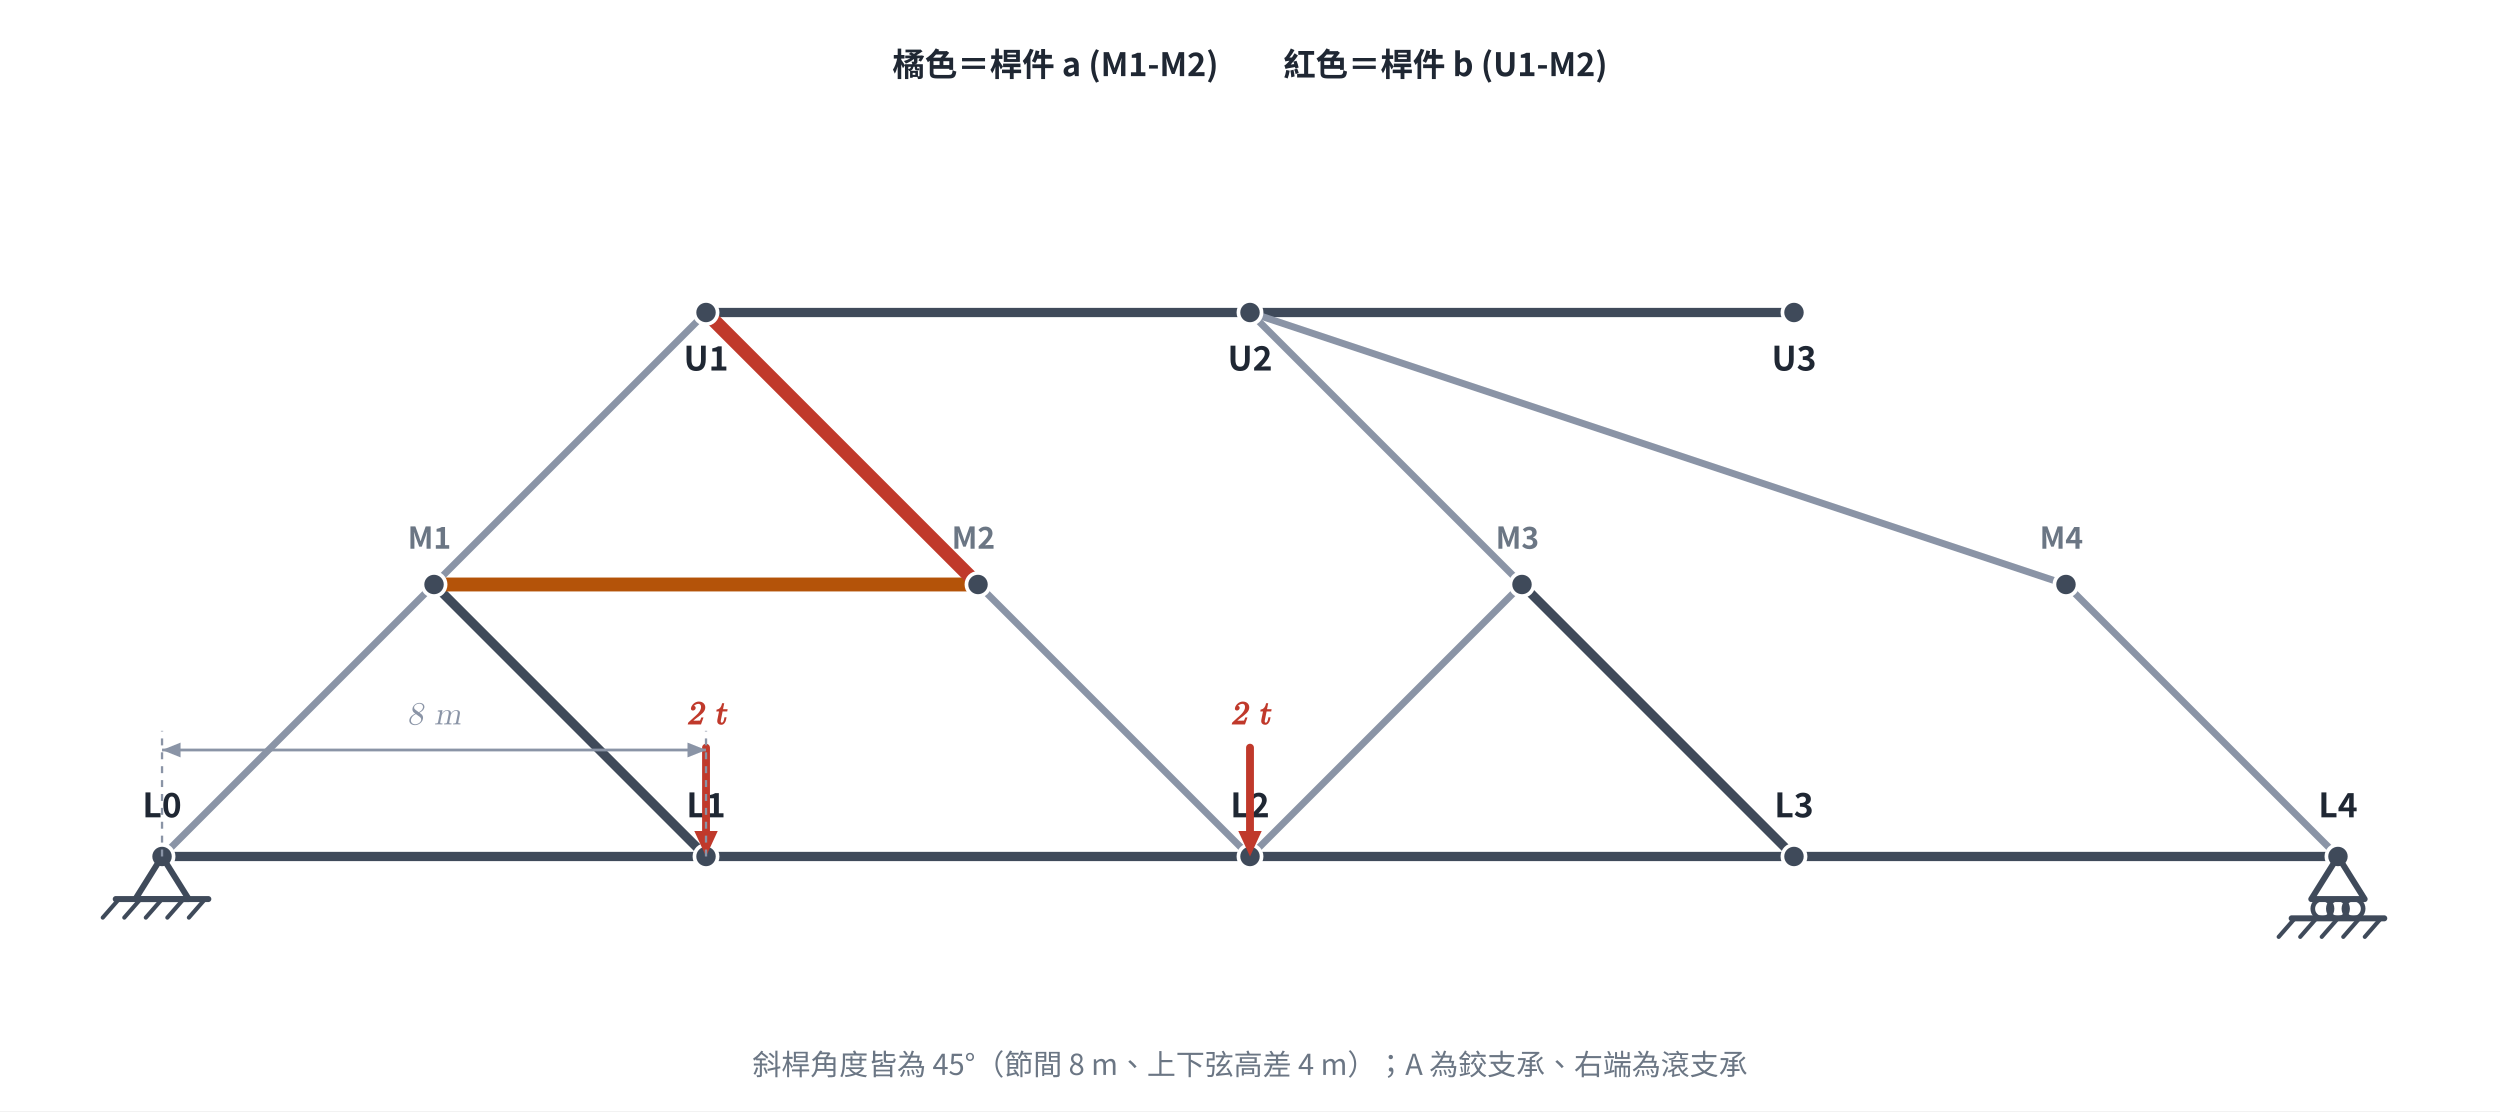
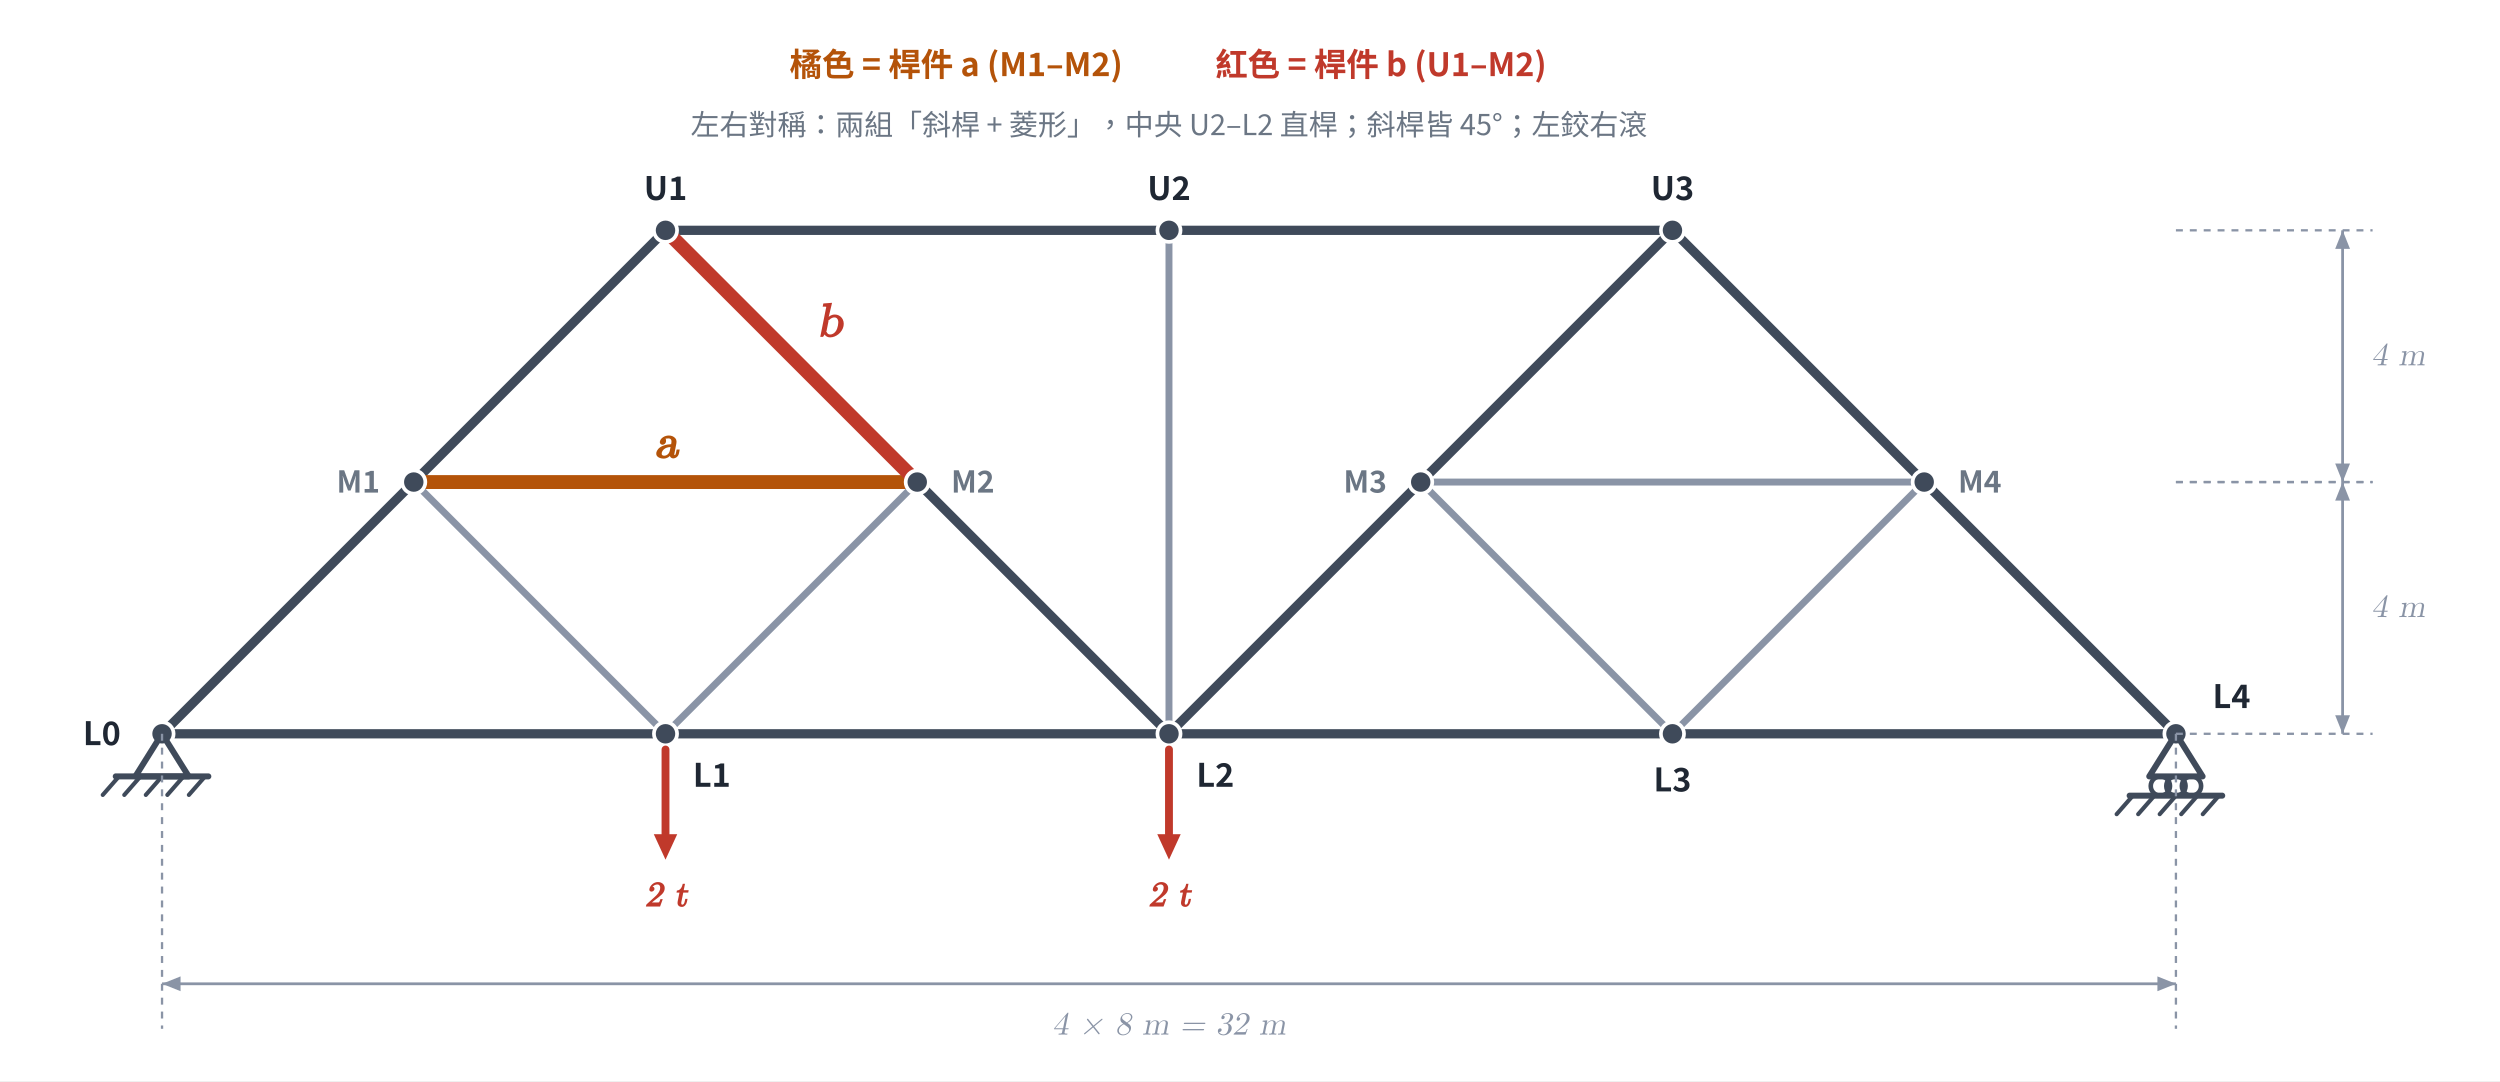
- <svg xmlns="http://www.w3.org/2000/svg" width="1080" height="480" viewBox="0 0 1080 480">
-   <rect width="1080" height="480" fill="#FFFFFF" />
-   <line x1="70.00" y1="370.00" x2="305.00" y2="370.00" stroke="#3F4A5A" stroke-width="4.0" stroke-linecap="butt" opacity="1.0" />
-   <line x1="305.00" y1="370.00" x2="540.00" y2="370.00" stroke="#3F4A5A" stroke-width="4.0" stroke-linecap="butt" opacity="1.0" />
-   <line x1="540.00" y1="370.00" x2="775.00" y2="370.00" stroke="#3F4A5A" stroke-width="4.0" stroke-linecap="butt" opacity="1.0" />
-   <line x1="775.00" y1="370.00" x2="1010.00" y2="370.00" stroke="#3F4A5A" stroke-width="4.0" stroke-linecap="butt" opacity="1.0" />
-   <line x1="305.00" y1="135.00" x2="540.00" y2="135.00" stroke="#3F4A5A" stroke-width="4.0" stroke-linecap="butt" opacity="1.0" />
-   <line x1="540.00" y1="135.00" x2="775.00" y2="135.00" stroke="#3F4A5A" stroke-width="4.0" stroke-linecap="butt" opacity="1.0" />
-   <line x1="187.50" y1="252.50" x2="305.00" y2="370.00" stroke="#3F4A5A" stroke-width="4.0" stroke-linecap="butt" opacity="1.0" />
-   <line x1="657.50" y1="252.50" x2="775.00" y2="370.00" stroke="#3F4A5A" stroke-width="4.0" stroke-linecap="butt" opacity="1.0" />
-   <line x1="70.00" y1="370.00" x2="187.50" y2="252.50" stroke="#8A94A6" stroke-width="3.0" stroke-linecap="butt" opacity="1.0" />
-   <line x1="187.50" y1="252.50" x2="305.00" y2="135.00" stroke="#8A94A6" stroke-width="3.0" stroke-linecap="butt" opacity="1.0" />
-   <line x1="305.00" y1="135.00" x2="422.50" y2="252.50" stroke="#8A94A6" stroke-width="3.0" stroke-linecap="butt" opacity="1.0" />
-   <line x1="422.50" y1="252.50" x2="540.00" y2="370.00" stroke="#8A94A6" stroke-width="3.0" stroke-linecap="butt" opacity="1.0" />
-   <line x1="540.00" y1="370.00" x2="657.50" y2="252.50" stroke="#8A94A6" stroke-width="3.0" stroke-linecap="butt" opacity="1.0" />
-   <line x1="657.50" y1="252.50" x2="540.00" y2="135.00" stroke="#8A94A6" stroke-width="3.0" stroke-linecap="butt" opacity="1.0" />
-   <line x1="540.00" y1="135.00" x2="892.50" y2="252.50" stroke="#8A94A6" stroke-width="3.0" stroke-linecap="butt" opacity="1.0" />
-   <line x1="892.50" y1="252.50" x2="1010.00" y2="370.00" stroke="#8A94A6" stroke-width="3.0" stroke-linecap="butt" opacity="1.0" />
-   <line x1="187.50" y1="252.50" x2="422.50" y2="252.50" stroke="#B45309" stroke-width="6.0" stroke-linecap="butt" opacity="1.0" />
-   <line x1="305.00" y1="135.00" x2="422.50" y2="252.50" stroke="#C0392B" stroke-width="6.0" stroke-linecap="butt" opacity="1.0" />
-   <circle cx="70.00" cy="370.00" r="5.0" fill="#3F4A5A" stroke="#FFFFFF" stroke-width="1.6" />
-   <circle cx="305.00" cy="370.00" r="5.0" fill="#3F4A5A" stroke="#FFFFFF" stroke-width="1.6" />
-   <circle cx="540.00" cy="370.00" r="5.0" fill="#3F4A5A" stroke="#FFFFFF" stroke-width="1.6" />
-   <circle cx="775.00" cy="370.00" r="5.0" fill="#3F4A5A" stroke="#FFFFFF" stroke-width="1.6" />
-   <circle cx="1010.00" cy="370.00" r="5.0" fill="#3F4A5A" stroke="#FFFFFF" stroke-width="1.6" />
-   <circle cx="305.00" cy="135.00" r="5.0" fill="#3F4A5A" stroke="#FFFFFF" stroke-width="1.6" />
-   <circle cx="540.00" cy="135.00" r="5.0" fill="#3F4A5A" stroke="#FFFFFF" stroke-width="1.6" />
-   <circle cx="775.00" cy="135.00" r="5.0" fill="#3F4A5A" stroke="#FFFFFF" stroke-width="1.6" />
-   <circle cx="187.50" cy="252.50" r="5.0" fill="#3F4A5A" stroke="#FFFFFF" stroke-width="1.6" />
-   <circle cx="422.50" cy="252.50" r="5.0" fill="#3F4A5A" stroke="#FFFFFF" stroke-width="1.6" />
-   <circle cx="657.50" cy="252.50" r="5.0" fill="#3F4A5A" stroke="#FFFFFF" stroke-width="1.6" />
-   <circle cx="892.50" cy="252.50" r="5.0" fill="#3F4A5A" stroke="#FFFFFF" stroke-width="1.6" />
-   <text x="70.00" y="348.00" font-family="'Noto Sans CJK TC','Noto Sans TC','Microsoft JhengHei','PingFang TC','Heiti TC',sans-serif" font-size="14.5" fill="#1F2733" text-anchor="middle" dominant-baseline="middle" font-weight="700">L0</text>
-   <text x="305.00" y="348.00" font-family="'Noto Sans CJK TC','Noto Sans TC','Microsoft JhengHei','PingFang TC','Heiti TC',sans-serif" font-size="14.5" fill="#1F2733" text-anchor="middle" dominant-baseline="middle" font-weight="700">L1</text>
-   <text x="540.00" y="348.00" font-family="'Noto Sans CJK TC','Noto Sans TC','Microsoft JhengHei','PingFang TC','Heiti TC',sans-serif" font-size="14.5" fill="#1F2733" text-anchor="middle" dominant-baseline="middle" font-weight="700">L2</text>
-   <text x="775.00" y="348.00" font-family="'Noto Sans CJK TC','Noto Sans TC','Microsoft JhengHei','PingFang TC','Heiti TC',sans-serif" font-size="14.5" fill="#1F2733" text-anchor="middle" dominant-baseline="middle" font-weight="700">L3</text>
-   <text x="1010.00" y="348.00" font-family="'Noto Sans CJK TC','Noto Sans TC','Microsoft JhengHei','PingFang TC','Heiti TC',sans-serif" font-size="14.5" fill="#1F2733" text-anchor="middle" dominant-baseline="middle" font-weight="700">L4</text>
-   <text x="305.00" y="155.00" font-family="'Noto Sans CJK TC','Noto Sans TC','Microsoft JhengHei','PingFang TC','Heiti TC',sans-serif" font-size="14.5" fill="#1F2733" text-anchor="middle" dominant-baseline="middle" font-weight="700">U1</text>
-   <text x="540.00" y="155.00" font-family="'Noto Sans CJK TC','Noto Sans TC','Microsoft JhengHei','PingFang TC','Heiti TC',sans-serif" font-size="14.5" fill="#1F2733" text-anchor="middle" dominant-baseline="middle" font-weight="700">U2</text>
-   <text x="775.00" y="155.00" font-family="'Noto Sans CJK TC','Noto Sans TC','Microsoft JhengHei','PingFang TC','Heiti TC',sans-serif" font-size="14.5" fill="#1F2733" text-anchor="middle" dominant-baseline="middle" font-weight="700">U3</text>
-   <text x="185.50" y="232.50" font-family="'Noto Sans CJK TC','Noto Sans TC','Microsoft JhengHei','PingFang TC','Heiti TC',sans-serif" font-size="13" fill="#6B7684" text-anchor="middle" dominant-baseline="middle" font-weight="700">M1</text>
-   <text x="420.50" y="232.50" font-family="'Noto Sans CJK TC','Noto Sans TC','Microsoft JhengHei','PingFang TC','Heiti TC',sans-serif" font-size="13" fill="#6B7684" text-anchor="middle" dominant-baseline="middle" font-weight="700">M2</text>
-   <text x="655.50" y="232.50" font-family="'Noto Sans CJK TC','Noto Sans TC','Microsoft JhengHei','PingFang TC','Heiti TC',sans-serif" font-size="13" fill="#6B7684" text-anchor="middle" dominant-baseline="middle" font-weight="700">M3</text>
-   <text x="890.50" y="232.50" font-family="'Noto Sans CJK TC','Noto Sans TC','Microsoft JhengHei','PingFang TC','Heiti TC',sans-serif" font-size="13" fill="#6B7684" text-anchor="middle" dominant-baseline="middle" font-weight="700">M4</text>
-   <polygon points="70.00,370.00 58.48,388.40 81.52,388.40" fill="none" stroke="#3F4A5A" stroke-width="2.6" stroke-linejoin="round" />
-   <line x1="50.00" y1="388.40" x2="90.00" y2="388.40" stroke="#3F4A5A" stroke-width="2.6" stroke-linecap="round" />
-   <line x1="51.40" y1="388.40" x2="44.40" y2="396.40" stroke="#3F4A5A" stroke-width="1.8" stroke-linecap="round" />
-   <line x1="60.70" y1="388.40" x2="53.70" y2="396.40" stroke="#3F4A5A" stroke-width="1.8" stroke-linecap="round" />
-   <line x1="70.00" y1="388.40" x2="63.00" y2="396.40" stroke="#3F4A5A" stroke-width="1.8" stroke-linecap="round" />
-   <line x1="79.30" y1="388.40" x2="72.30" y2="396.40" stroke="#3F4A5A" stroke-width="1.8" stroke-linecap="round" />
-   <line x1="88.60" y1="388.40" x2="81.60" y2="396.40" stroke="#3F4A5A" stroke-width="1.8" stroke-linecap="round" />
-   <polygon points="1010.00,370.00 998.48,388.40 1021.52,388.40" fill="none" stroke="#3F4A5A" stroke-width="2.6" stroke-linejoin="round" />
-   <circle cx="1003.28" cy="392.56" r="4.16" fill="none" stroke="#3F4A5A" stroke-width="2" />
-   <circle cx="1010.00" cy="392.56" r="4.16" fill="none" stroke="#3F4A5A" stroke-width="2" />
-   <circle cx="1016.72" cy="392.56" r="4.16" fill="none" stroke="#3F4A5A" stroke-width="2" />
-   <line x1="990.00" y1="396.72" x2="1030.00" y2="396.72" stroke="#3F4A5A" stroke-width="2.6" stroke-linecap="round" />
-   <line x1="991.40" y1="396.72" x2="984.40" y2="404.72" stroke="#3F4A5A" stroke-width="1.8" stroke-linecap="round" />
-   <line x1="1000.70" y1="396.72" x2="993.70" y2="404.72" stroke="#3F4A5A" stroke-width="1.8" stroke-linecap="round" />
-   <line x1="1010.00" y1="396.72" x2="1003.00" y2="404.72" stroke="#3F4A5A" stroke-width="1.8" stroke-linecap="round" />
-   <line x1="1019.30" y1="396.72" x2="1012.30" y2="404.72" stroke="#3F4A5A" stroke-width="1.8" stroke-linecap="round" />
-   <line x1="1028.60" y1="396.72" x2="1021.60" y2="404.72" stroke="#3F4A5A" stroke-width="1.8" stroke-linecap="round" />
-   <line x1="305.00" y1="323.00" x2="305.00" y2="359.00" stroke="#C0392B" stroke-width="3.4" stroke-linecap="round" />
-   <polygon points="305.00,370.00 299.94,359.00 310.06,359.00" fill="#C0392B" />
-   <text x="305.00" y="309.00" font-family="'Latin Modern Math','Cambria Math','Times New Roman','Nimbus Roman',serif" font-size="14" fill="#C0392B" text-anchor="middle" dominant-baseline="middle" font-weight="700" font-style="italic">2 t</text>
-   <line x1="540.00" y1="323.00" x2="540.00" y2="359.00" stroke="#C0392B" stroke-width="3.4" stroke-linecap="round" />
-   <polygon points="540.00,370.00 534.94,359.00 545.06,359.00" fill="#C0392B" />
-   <text x="540.00" y="309.00" font-family="'Latin Modern Math','Cambria Math','Times New Roman','Nimbus Roman',serif" font-size="14" fill="#C0392B" text-anchor="middle" dominant-baseline="middle" font-weight="700" font-style="italic">2 t</text>
-   <line x1="70.00" y1="370.00" x2="70.00" y2="315.72" stroke="#8A94A6" stroke-width="1" stroke-dasharray="3 3" />
-   <line x1="305.00" y1="370.00" x2="305.00" y2="315.72" stroke="#8A94A6" stroke-width="1" stroke-dasharray="3 3" />
-   <line x1="70.00" y1="324.00" x2="305.00" y2="324.00" stroke="#8A94A6" stroke-width="1.2" />
-   <polygon points="70.00,324.00 78.00,327.20 78.00,320.80" fill="#8A94A6" />
-   <polygon points="305.00,324.00 297.00,320.80 297.00,327.20" fill="#8A94A6" />
-   <text x="187.50" y="309.00" font-family="'Latin Modern Math','Cambria Math','Times New Roman','Nimbus Roman',serif" font-size="14" fill="#8A94A6" text-anchor="middle" dominant-baseline="middle" font-weight="400" font-style="italic">8 m</text>
-   <text x="540.00" y="28.00" font-family="'Noto Sans CJK TC','Noto Sans TC','Microsoft JhengHei','PingFang TC','Heiti TC',sans-serif" font-size="14" fill="#1F2733" text-anchor="middle" dominant-baseline="middle" font-weight="700">橘色＝桿件 a (M1-M2)　　紅色＝桿件 b (U1-M2)</text>
-   <text x="540.00" y="460.00" font-family="'Noto Sans CJK TC','Noto Sans TC','Microsoft JhengHei','PingFang TC','Heiti TC',sans-serif" font-size="12.5" fill="#6B7684" text-anchor="middle" dominant-baseline="middle" font-weight="400">斜桿角度皆為 45°（節間 8 m、上下弦高差 4 m）；A 為鉸支承、右端為滾支承</text>
+ <svg xmlns="http://www.w3.org/2000/svg" width="1080" height="467" viewBox="0 0 1080 467">
+   <rect width="1080" height="467" fill="#FFFFFF" />
+   <line x1="70.00" y1="317.00" x2="287.50" y2="317.00" stroke="#3F4A5A" stroke-width="4.0" stroke-linecap="butt" opacity="1.0" />
+   <line x1="287.50" y1="317.00" x2="505.00" y2="317.00" stroke="#3F4A5A" stroke-width="4.0" stroke-linecap="butt" opacity="1.0" />
+   <line x1="505.00" y1="317.00" x2="722.50" y2="317.00" stroke="#3F4A5A" stroke-width="4.0" stroke-linecap="butt" opacity="1.0" />
+   <line x1="722.50" y1="317.00" x2="940.00" y2="317.00" stroke="#3F4A5A" stroke-width="4.0" stroke-linecap="butt" opacity="1.0" />
+   <line x1="287.50" y1="99.50" x2="505.00" y2="99.50" stroke="#3F4A5A" stroke-width="4.0" stroke-linecap="butt" opacity="1.0" />
+   <line x1="505.00" y1="99.50" x2="722.50" y2="99.50" stroke="#3F4A5A" stroke-width="4.0" stroke-linecap="butt" opacity="1.0" />
+   <line x1="70.00" y1="317.00" x2="178.75" y2="208.25" stroke="#3F4A5A" stroke-width="4.0" stroke-linecap="butt" opacity="1.0" />
+   <line x1="178.75" y1="208.25" x2="287.50" y2="99.50" stroke="#3F4A5A" stroke-width="4.0" stroke-linecap="butt" opacity="1.0" />
+   <line x1="287.50" y1="99.50" x2="396.25" y2="208.25" stroke="#3F4A5A" stroke-width="4.0" stroke-linecap="butt" opacity="1.0" />
+   <line x1="396.25" y1="208.25" x2="505.00" y2="317.00" stroke="#3F4A5A" stroke-width="4.0" stroke-linecap="butt" opacity="1.0" />
+   <line x1="505.00" y1="317.00" x2="613.75" y2="208.25" stroke="#3F4A5A" stroke-width="4.0" stroke-linecap="butt" opacity="1.0" />
+   <line x1="613.75" y1="208.25" x2="722.50" y2="99.50" stroke="#3F4A5A" stroke-width="4.0" stroke-linecap="butt" opacity="1.0" />
+   <line x1="722.50" y1="99.50" x2="831.25" y2="208.25" stroke="#3F4A5A" stroke-width="4.0" stroke-linecap="butt" opacity="1.0" />
+   <line x1="831.25" y1="208.25" x2="940.00" y2="317.00" stroke="#3F4A5A" stroke-width="4.0" stroke-linecap="butt" opacity="1.0" />
+   <line x1="178.75" y1="208.25" x2="287.50" y2="317.00" stroke="#8A94A6" stroke-width="3.0" stroke-linecap="butt" opacity="1.0" />
+   <line x1="396.25" y1="208.25" x2="287.50" y2="317.00" stroke="#8A94A6" stroke-width="3.0" stroke-linecap="butt" opacity="1.0" />
+   <line x1="613.75" y1="208.25" x2="722.50" y2="317.00" stroke="#8A94A6" stroke-width="3.0" stroke-linecap="butt" opacity="1.0" />
+   <line x1="831.25" y1="208.25" x2="722.50" y2="317.00" stroke="#8A94A6" stroke-width="3.0" stroke-linecap="butt" opacity="1.0" />
+   <line x1="613.75" y1="208.25" x2="831.25" y2="208.25" stroke="#8A94A6" stroke-width="3.0" stroke-linecap="butt" opacity="1.0" />
+   <line x1="505.00" y1="99.50" x2="505.00" y2="317.00" stroke="#8A94A6" stroke-width="3.0" stroke-linecap="butt" opacity="1.0" />
+   <line x1="178.75" y1="208.25" x2="396.25" y2="208.25" stroke="#B45309" stroke-width="6.0" stroke-linecap="butt" opacity="1.0" />
+   <line x1="287.50" y1="99.50" x2="396.25" y2="208.25" stroke="#C0392B" stroke-width="6.0" stroke-linecap="butt" opacity="1.0" />
+   <circle cx="70.00" cy="317.00" r="5.0" fill="#3F4A5A" stroke="#FFFFFF" stroke-width="1.6" />
+   <circle cx="287.50" cy="317.00" r="5.0" fill="#3F4A5A" stroke="#FFFFFF" stroke-width="1.6" />
+   <circle cx="505.00" cy="317.00" r="5.0" fill="#3F4A5A" stroke="#FFFFFF" stroke-width="1.6" />
+   <circle cx="722.50" cy="317.00" r="5.0" fill="#3F4A5A" stroke="#FFFFFF" stroke-width="1.6" />
+   <circle cx="940.00" cy="317.00" r="5.0" fill="#3F4A5A" stroke="#FFFFFF" stroke-width="1.6" />
+   <circle cx="287.50" cy="99.50" r="5.0" fill="#3F4A5A" stroke="#FFFFFF" stroke-width="1.6" />
+   <circle cx="505.00" cy="99.50" r="5.0" fill="#3F4A5A" stroke="#FFFFFF" stroke-width="1.6" />
+   <circle cx="722.50" cy="99.50" r="5.0" fill="#3F4A5A" stroke="#FFFFFF" stroke-width="1.6" />
+   <circle cx="178.75" cy="208.25" r="5.0" fill="#3F4A5A" stroke="#FFFFFF" stroke-width="1.6" />
+   <circle cx="396.25" cy="208.25" r="5.0" fill="#3F4A5A" stroke="#FFFFFF" stroke-width="1.6" />
+   <circle cx="613.75" cy="208.25" r="5.0" fill="#3F4A5A" stroke="#FFFFFF" stroke-width="1.6" />
+   <circle cx="831.25" cy="208.25" r="5.0" fill="#3F4A5A" stroke="#FFFFFF" stroke-width="1.6" />
+   <text x="287.50" y="81.50" font-family="'Noto Sans CJK TC','Noto Sans TC','Microsoft JhengHei','PingFang TC','Heiti TC',sans-serif" font-size="14" fill="#1F2733" text-anchor="middle" dominant-baseline="middle" font-weight="700">U1</text>
+   <text x="505.00" y="81.50" font-family="'Noto Sans CJK TC','Noto Sans TC','Microsoft JhengHei','PingFang TC','Heiti TC',sans-serif" font-size="14" fill="#1F2733" text-anchor="middle" dominant-baseline="middle" font-weight="700">U2</text>
+   <text x="722.50" y="81.50" font-family="'Noto Sans CJK TC','Noto Sans TC','Microsoft JhengHei','PingFang TC','Heiti TC',sans-serif" font-size="14" fill="#1F2733" text-anchor="middle" dominant-baseline="middle" font-weight="700">U3</text>
+   <text x="44.00" y="317.00" font-family="'Noto Sans CJK TC','Noto Sans TC','Microsoft JhengHei','PingFang TC','Heiti TC',sans-serif" font-size="14" fill="#1F2733" text-anchor="middle" dominant-baseline="middle" font-weight="700">L0</text>
+   <text x="964.00" y="301.00" font-family="'Noto Sans CJK TC','Noto Sans TC','Microsoft JhengHei','PingFang TC','Heiti TC',sans-serif" font-size="14" fill="#1F2733" text-anchor="middle" dominant-baseline="middle" font-weight="700">L4</text>
+   <text x="307.50" y="335.00" font-family="'Noto Sans CJK TC','Noto Sans TC','Microsoft JhengHei','PingFang TC','Heiti TC',sans-serif" font-size="14" fill="#1F2733" text-anchor="middle" dominant-baseline="middle" font-weight="700">L1</text>
+   <text x="525.00" y="335.00" font-family="'Noto Sans CJK TC','Noto Sans TC','Microsoft JhengHei','PingFang TC','Heiti TC',sans-serif" font-size="14" fill="#1F2733" text-anchor="middle" dominant-baseline="middle" font-weight="700">L2</text>
+   <text x="722.50" y="337.00" font-family="'Noto Sans CJK TC','Noto Sans TC','Microsoft JhengHei','PingFang TC','Heiti TC',sans-serif" font-size="14" fill="#1F2733" text-anchor="middle" dominant-baseline="middle" font-weight="700">L3</text>
+   <text x="154.75" y="208.25" font-family="'Noto Sans CJK TC','Noto Sans TC','Microsoft JhengHei','PingFang TC','Heiti TC',sans-serif" font-size="13" fill="#6B7684" text-anchor="middle" dominant-baseline="middle" font-weight="700">M1</text>
+   <text x="420.25" y="208.25" font-family="'Noto Sans CJK TC','Noto Sans TC','Microsoft JhengHei','PingFang TC','Heiti TC',sans-serif" font-size="13" fill="#6B7684" text-anchor="middle" dominant-baseline="middle" font-weight="700">M2</text>
+   <text x="589.75" y="208.25" font-family="'Noto Sans CJK TC','Noto Sans TC','Microsoft JhengHei','PingFang TC','Heiti TC',sans-serif" font-size="13" fill="#6B7684" text-anchor="middle" dominant-baseline="middle" font-weight="700">M3</text>
+   <text x="855.25" y="208.25" font-family="'Noto Sans CJK TC','Noto Sans TC','Microsoft JhengHei','PingFang TC','Heiti TC',sans-serif" font-size="13" fill="#6B7684" text-anchor="middle" dominant-baseline="middle" font-weight="700">M4</text>
+   <text x="287.50" y="192.25" font-family="'Latin Modern Math','Cambria Math','Times New Roman','Nimbus Roman',serif" font-size="20" fill="#B45309" text-anchor="middle" dominant-baseline="middle" font-weight="700" font-style="italic">a</text>
+   <text x="357.88" y="139.88" font-family="'Latin Modern Math','Cambria Math','Times New Roman','Nimbus Roman',serif" font-size="20" fill="#C0392B" text-anchor="middle" dominant-baseline="middle" font-weight="700" font-style="italic">b</text>
+   <polygon points="70.00,317.00 58.48,335.40 81.52,335.40" fill="none" stroke="#3F4A5A" stroke-width="2.6" stroke-linejoin="round" />
+   <line x1="50.00" y1="335.40" x2="90.00" y2="335.40" stroke="#3F4A5A" stroke-width="2.6" stroke-linecap="round" />
+   <line x1="51.40" y1="335.40" x2="44.40" y2="343.40" stroke="#3F4A5A" stroke-width="1.8" stroke-linecap="round" />
+   <line x1="60.70" y1="335.40" x2="53.70" y2="343.40" stroke="#3F4A5A" stroke-width="1.8" stroke-linecap="round" />
+   <line x1="70.00" y1="335.40" x2="63.00" y2="343.40" stroke="#3F4A5A" stroke-width="1.8" stroke-linecap="round" />
+   <line x1="79.30" y1="335.40" x2="72.30" y2="343.40" stroke="#3F4A5A" stroke-width="1.8" stroke-linecap="round" />
+   <line x1="88.60" y1="335.40" x2="81.60" y2="343.40" stroke="#3F4A5A" stroke-width="1.8" stroke-linecap="round" />
+   <polygon points="940.00,317.00 928.48,335.40 951.52,335.40" fill="none" stroke="#3F4A5A" stroke-width="2.6" stroke-linejoin="round" />
+   <circle cx="933.28" cy="339.56" r="4.16" fill="none" stroke="#3F4A5A" stroke-width="2" />
+   <circle cx="940.00" cy="339.56" r="4.16" fill="none" stroke="#3F4A5A" stroke-width="2" />
+   <circle cx="946.72" cy="339.56" r="4.16" fill="none" stroke="#3F4A5A" stroke-width="2" />
+   <line x1="920.00" y1="343.72" x2="960.00" y2="343.72" stroke="#3F4A5A" stroke-width="2.6" stroke-linecap="round" />
+   <line x1="921.40" y1="343.72" x2="914.40" y2="351.72" stroke="#3F4A5A" stroke-width="1.8" stroke-linecap="round" />
+   <line x1="930.70" y1="343.72" x2="923.70" y2="351.72" stroke="#3F4A5A" stroke-width="1.8" stroke-linecap="round" />
+   <line x1="940.00" y1="343.72" x2="933.00" y2="351.72" stroke="#3F4A5A" stroke-width="1.8" stroke-linecap="round" />
+   <line x1="949.30" y1="343.72" x2="942.30" y2="351.72" stroke="#3F4A5A" stroke-width="1.8" stroke-linecap="round" />
+   <line x1="958.60" y1="343.72" x2="951.60" y2="351.72" stroke="#3F4A5A" stroke-width="1.8" stroke-linecap="round" />
+   <line x1="287.50" y1="323.80" x2="287.50" y2="360.38" stroke="#C0392B" stroke-width="3.4" stroke-linecap="round" />
+   <polygon points="287.50,371.38 282.44,360.38 292.56,360.38" fill="#C0392B" />
+   <text x="287.50" y="387.38" font-family="'Latin Modern Math','Cambria Math','Times New Roman','Nimbus Roman',serif" font-size="15" fill="#C0392B" text-anchor="middle" dominant-baseline="middle" font-weight="700" font-style="italic">2 t</text>
+   <line x1="505.00" y1="323.80" x2="505.00" y2="360.38" stroke="#C0392B" stroke-width="3.4" stroke-linecap="round" />
+   <polygon points="505.00,371.38 499.94,360.38 510.06,360.38" fill="#C0392B" />
+   <text x="505.00" y="387.38" font-family="'Latin Modern Math','Cambria Math','Times New Roman','Nimbus Roman',serif" font-size="15" fill="#C0392B" text-anchor="middle" dominant-baseline="middle" font-weight="700" font-style="italic">2 t</text>
+   <line x1="70.00" y1="317.00" x2="70.00" y2="444.44" stroke="#8A94A6" stroke-width="1" stroke-dasharray="3 3" />
+   <line x1="940.00" y1="317.00" x2="940.00" y2="444.44" stroke="#8A94A6" stroke-width="1" stroke-dasharray="3 3" />
+   <line x1="70.00" y1="425.00" x2="940.00" y2="425.00" stroke="#8A94A6" stroke-width="1.2" />
+   <polygon points="70.00,425.00 78.00,428.20 78.00,421.80" fill="#8A94A6" />
+   <polygon points="940.00,425.00 932.00,421.80 932.00,428.20" fill="#8A94A6" />
+   <text x="505.00" y="443.00" font-family="'Latin Modern Math','Cambria Math','Times New Roman','Nimbus Roman',serif" font-size="14" fill="#8A94A6" text-anchor="middle" dominant-baseline="middle" font-weight="400" font-style="italic">4 × 8 m = 32 m</text>
+   <line x1="940.00" y1="317.00" x2="1024.96" y2="317.00" stroke="#8A94A6" stroke-width="1" stroke-dasharray="3 3" />
+   <line x1="940.00" y1="208.25" x2="1024.96" y2="208.25" stroke="#8A94A6" stroke-width="1" stroke-dasharray="3 3" />
+   <line x1="1012.00" y1="317.00" x2="1012.00" y2="208.25" stroke="#8A94A6" stroke-width="1.2" />
+   <polygon points="1012.00,317.00 1015.20,309.00 1008.80,309.00" fill="#8A94A6" />
+   <polygon points="1012.00,208.25 1008.80,216.25 1015.20,216.25" fill="#8A94A6" />
+   <text x="1036.00" y="262.62" font-family="'Latin Modern Math','Cambria Math','Times New Roman','Nimbus Roman',serif" font-size="14" fill="#8A94A6" text-anchor="middle" dominant-baseline="middle" font-weight="400" font-style="italic">4 m</text>
+   <line x1="940.00" y1="208.25" x2="1024.96" y2="208.25" stroke="#8A94A6" stroke-width="1" stroke-dasharray="3 3" />
+   <line x1="940.00" y1="99.50" x2="1024.96" y2="99.50" stroke="#8A94A6" stroke-width="1" stroke-dasharray="3 3" />
+   <line x1="1012.00" y1="208.25" x2="1012.00" y2="99.50" stroke="#8A94A6" stroke-width="1.2" />
+   <polygon points="1012.00,208.25 1015.20,200.25 1008.80,200.25" fill="#8A94A6" />
+   <polygon points="1012.00,99.50 1008.80,107.50 1015.20,107.50" fill="#8A94A6" />
+   <text x="1036.00" y="153.88" font-family="'Latin Modern Math','Cambria Math','Times New Roman','Nimbus Roman',serif" font-size="14" fill="#8A94A6" text-anchor="middle" dominant-baseline="middle" font-weight="400" font-style="italic">4 m</text>
+   <text x="485.00" y="28.00" font-family="'Noto Sans CJK TC','Noto Sans TC','Microsoft JhengHei','PingFang TC','Heiti TC',sans-serif" font-size="14" fill="#B45309" text-anchor="end" dominant-baseline="middle" font-weight="700">橘色 = 桿件 a (M1–M2)</text>
+   <text x="525.00" y="28.00" font-family="'Noto Sans CJK TC','Noto Sans TC','Microsoft JhengHei','PingFang TC','Heiti TC',sans-serif" font-size="14" fill="#C0392B" text-anchor="start" dominant-baseline="middle" font-weight="700">紅色 = 桿件 b (U1–M2)</text>
+   <text x="505.00" y="54.00" font-family="'Noto Sans CJK TC','Noto Sans TC','Microsoft JhengHei','PingFang TC','Heiti TC',sans-serif" font-size="12.5" fill="#6B7684" text-anchor="middle" dominant-baseline="middle" font-weight="400">左右對稱：兩組「斜桿 + 菱形」，中央 U2–L2 直桿；斜桿皆 45°；左鉸右滾</text>
</svg>
